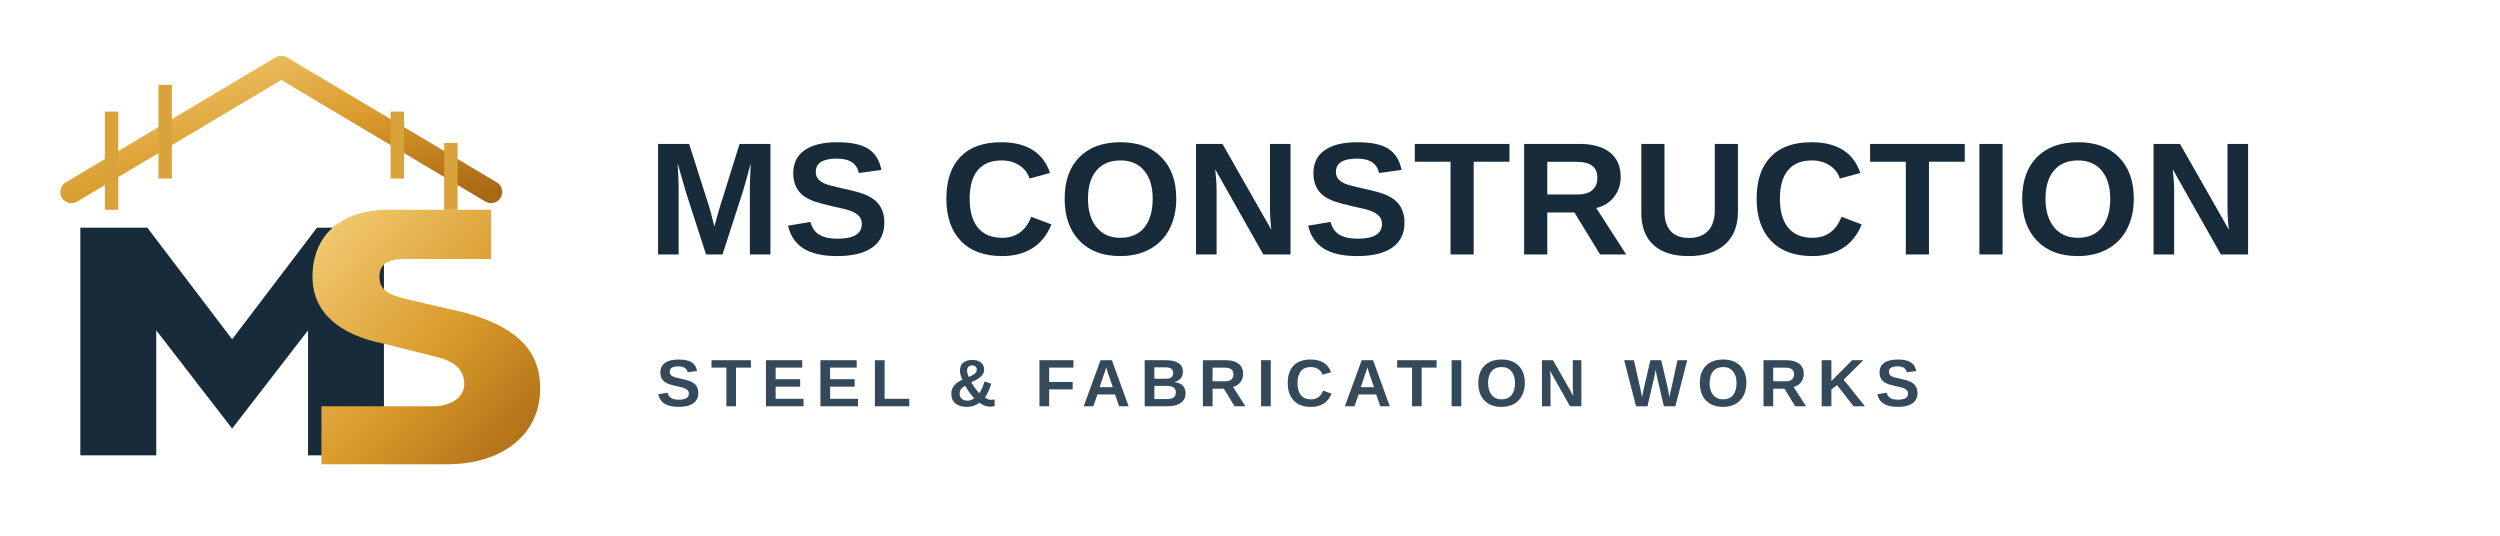
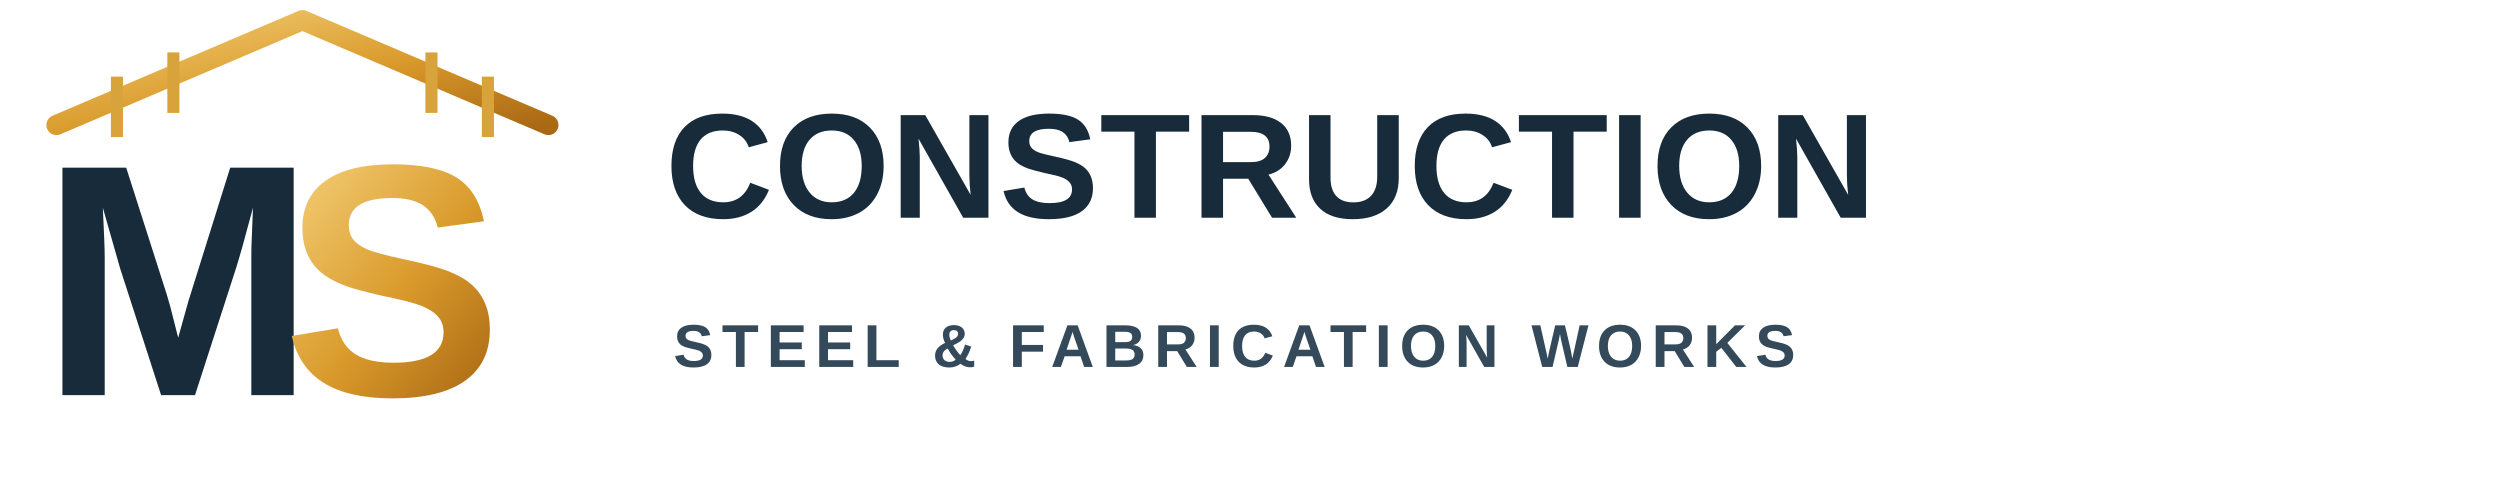
- <svg xmlns="http://www.w3.org/2000/svg" width="560" height="120" viewBox="0 0 560 120">
+ <svg xmlns="http://www.w3.org/2000/svg" width="620" height="120" viewBox="0 0 620 120">
  <defs>
    <linearGradient id="gold" x1="0" y1="0" x2="1" y2="1">
      <stop offset="0" stop-color="#f4cf78" />
-       <stop offset="0.55" stop-color="#d99a2b" />
+       <stop offset=".55" stop-color="#d99a2b" />
      <stop offset="1" stop-color="#a96813" />
    </linearGradient>
  </defs>
-   <g transform="translate(8 8)">
-     <path d="M8 35 L55 7 L102 35" fill="none" stroke="url(#gold)" stroke-width="5" stroke-linecap="round" stroke-linejoin="round" />
-     <path d="M17 39 V17 M29 32 V11 M81 32 V17 M93 39 V24" fill="none" stroke="#d9a33b" stroke-width="3" />
-     <path d="M10 94 V43 H25 L44 68 L63 43 H78 V94 H61 V66 L44 88 L27 66 V94 Z" fill="#172b3a" />
-     <path d="M106 44 H83 C72 44 66 50 66 59 C66 67 72 72 82 74 L94 77 C98 78 100 80 100 83 C100 86 97 88 93 88 H68 V101 H96 C109 101 117 94 117 84 C117 75 111 70 100 67 L87 64 C83 63 81 62 81 59 C81 56 83 55 87 55 H106 Z" fill="url(#gold)" transform="translate(-4 -5)" />
-   </g>
-   <g font-family="Arial, Helvetica, sans-serif">
-     <text x="145" y="57" font-size="36" font-weight="800" letter-spacing="0.5" fill="#172b3a">MS CONSTRUCTION</text>
-     <path d="M146 69 H540" stroke="url(#gold)" stroke-width="2.5" />
-     <text x="147" y="91" font-size="15" font-weight="700" letter-spacing="2.2" fill="#34495a">STEEL &amp; FABRICATION WORKS</text>
+   <path d="M14 31 L75 5 L136 31" fill="none" stroke="url(#gold)" stroke-width="5" stroke-linecap="round" stroke-linejoin="round" />
+   <path d="M29 34 V19 M43 28 V13 M107 28 V13 M121 34 V19" fill="none" stroke="#d9a33b" stroke-width="3" />
+   <text x="10" y="98" font-family="Arial,Helvetica,sans-serif" font-size="82" font-weight="900" letter-spacing="-5" fill="#172b3a">M</text>
+   <text x="70" y="98" font-family="Arial,Helvetica,sans-serif" font-size="82" font-weight="900" letter-spacing="-5" fill="url(#gold)">S</text>
+   <g font-family="Arial,Helvetica,sans-serif">
+     <text x="165" y="54" font-size="37" font-weight="800" letter-spacing=".2" fill="#172b3a">CONSTRUCTION</text>
+     <path d="M166 67 H610" stroke="url(#gold)" stroke-width="2.5" />
+     <text x="167" y="91" font-size="15" font-weight="700" letter-spacing="2" fill="#34495a">STEEL &amp; FABRICATION WORKS</text>
  </g>
</svg>
